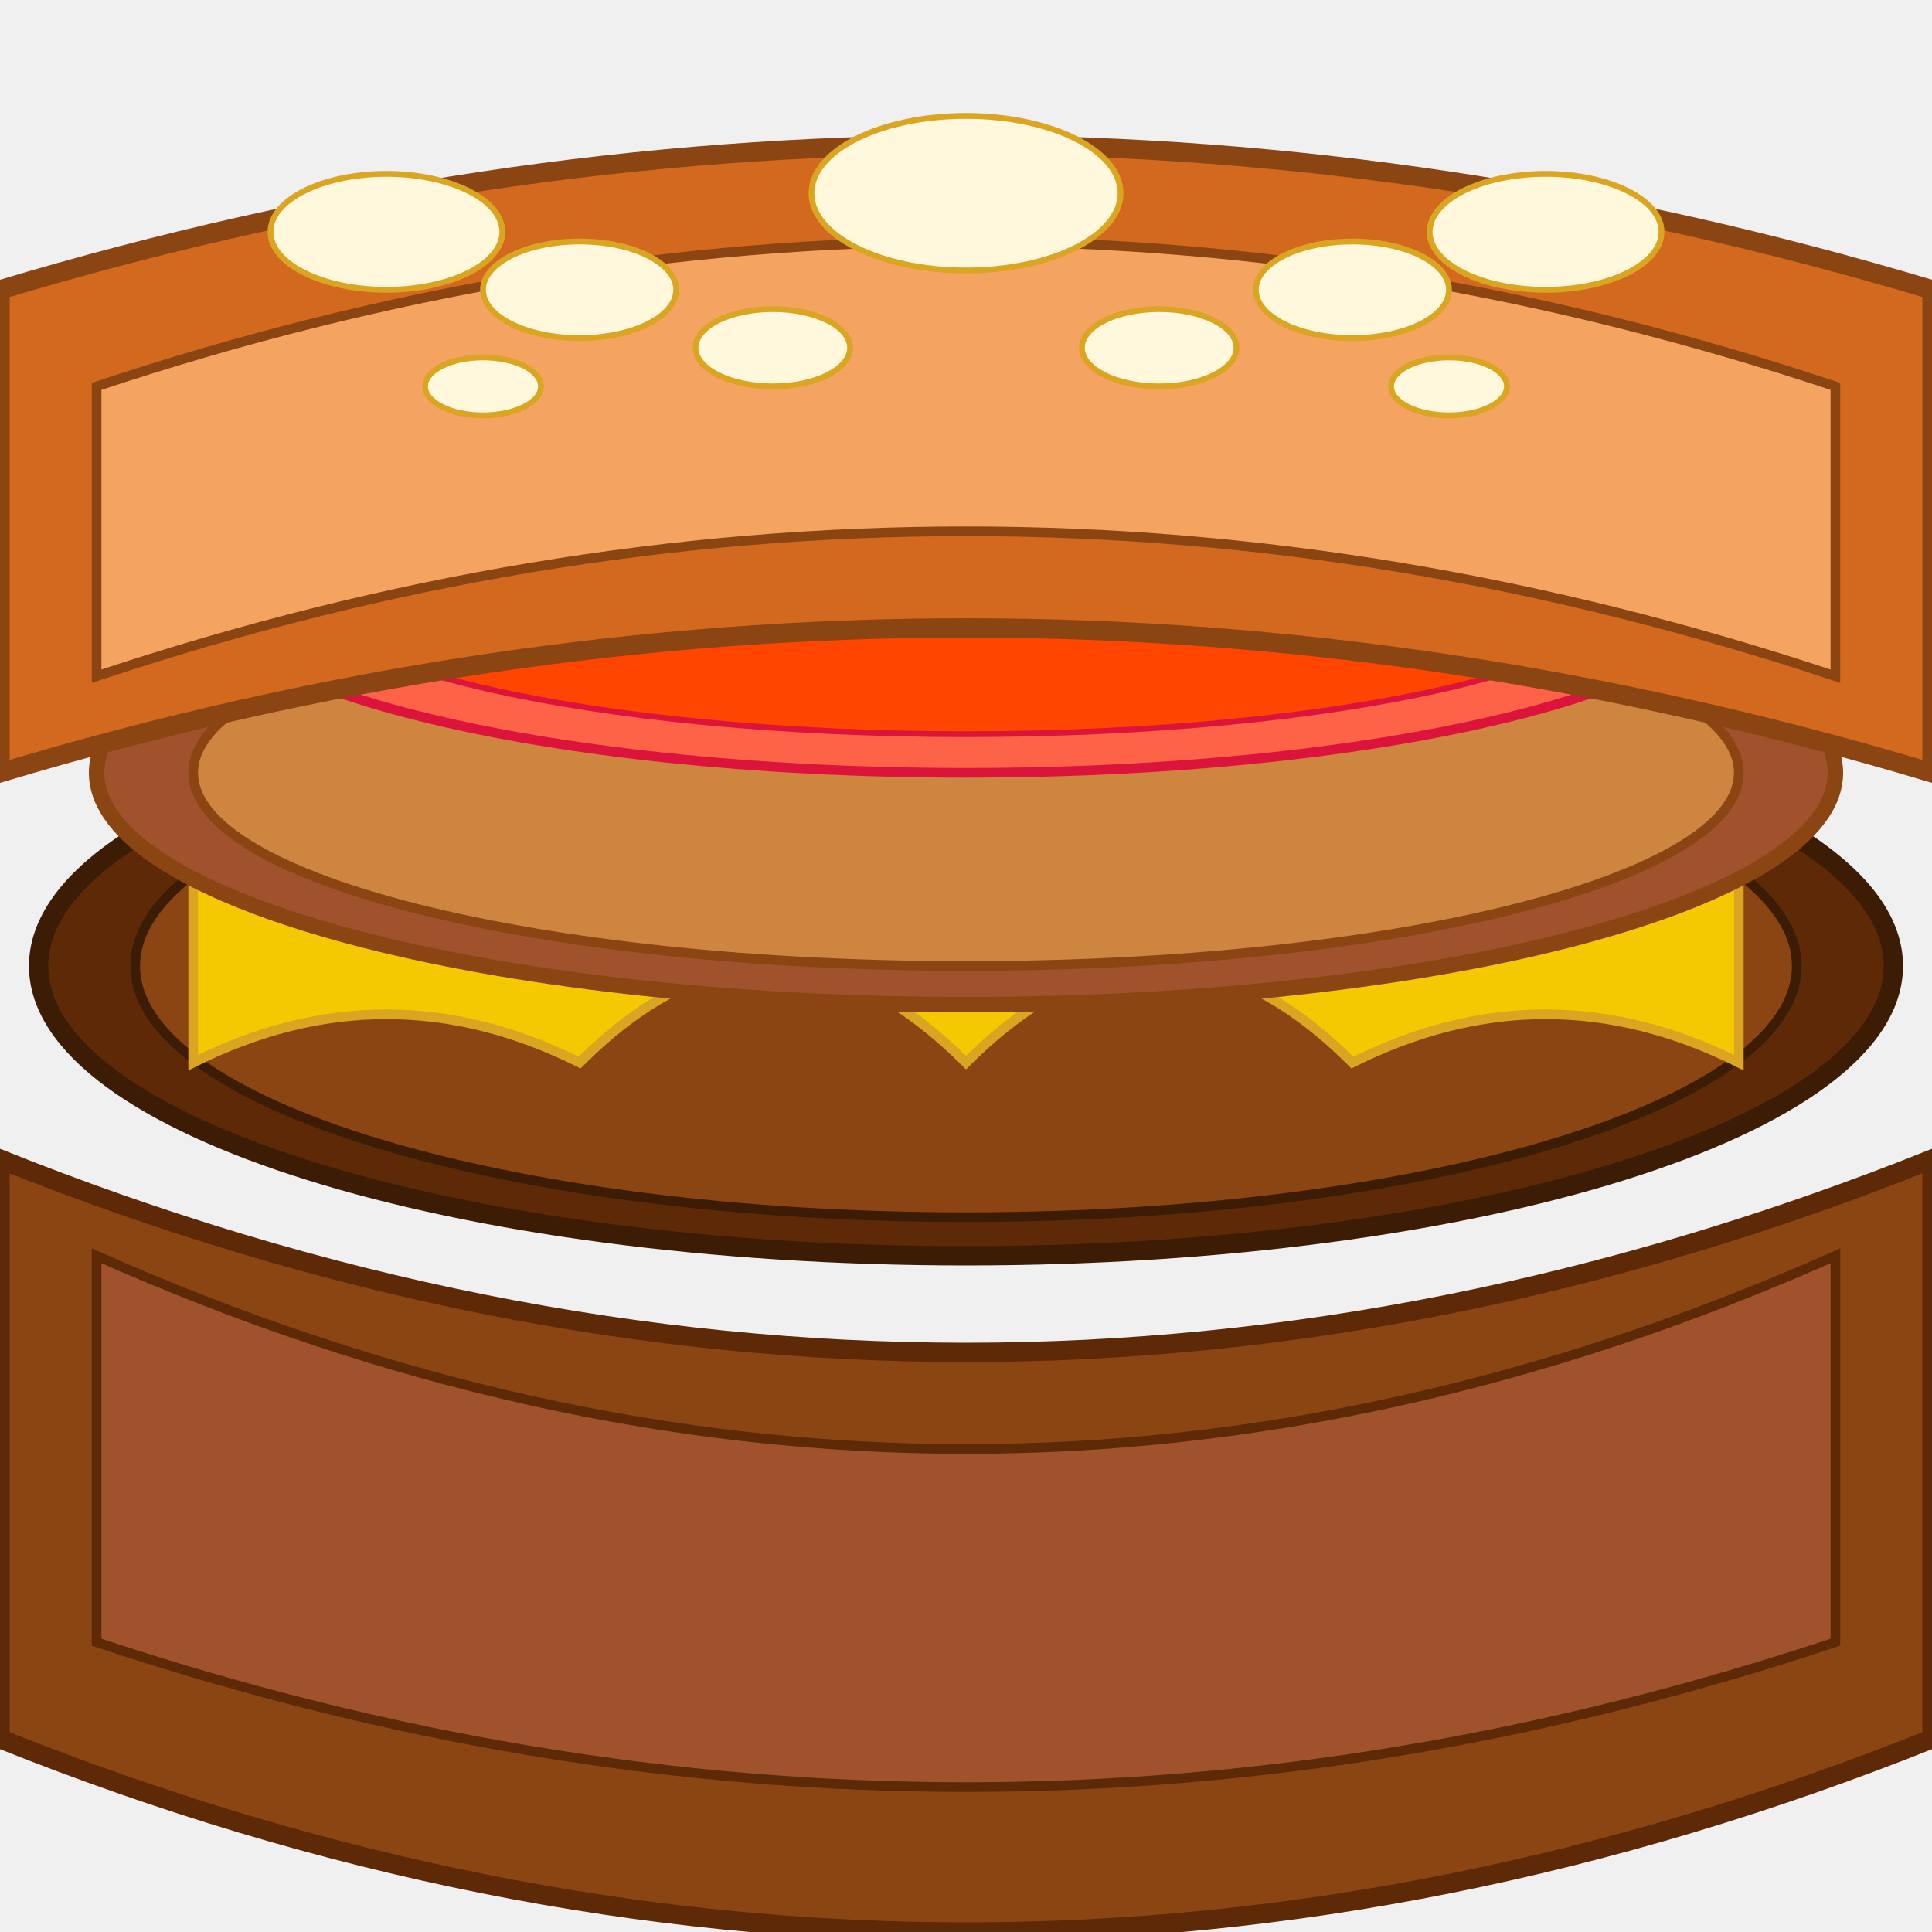
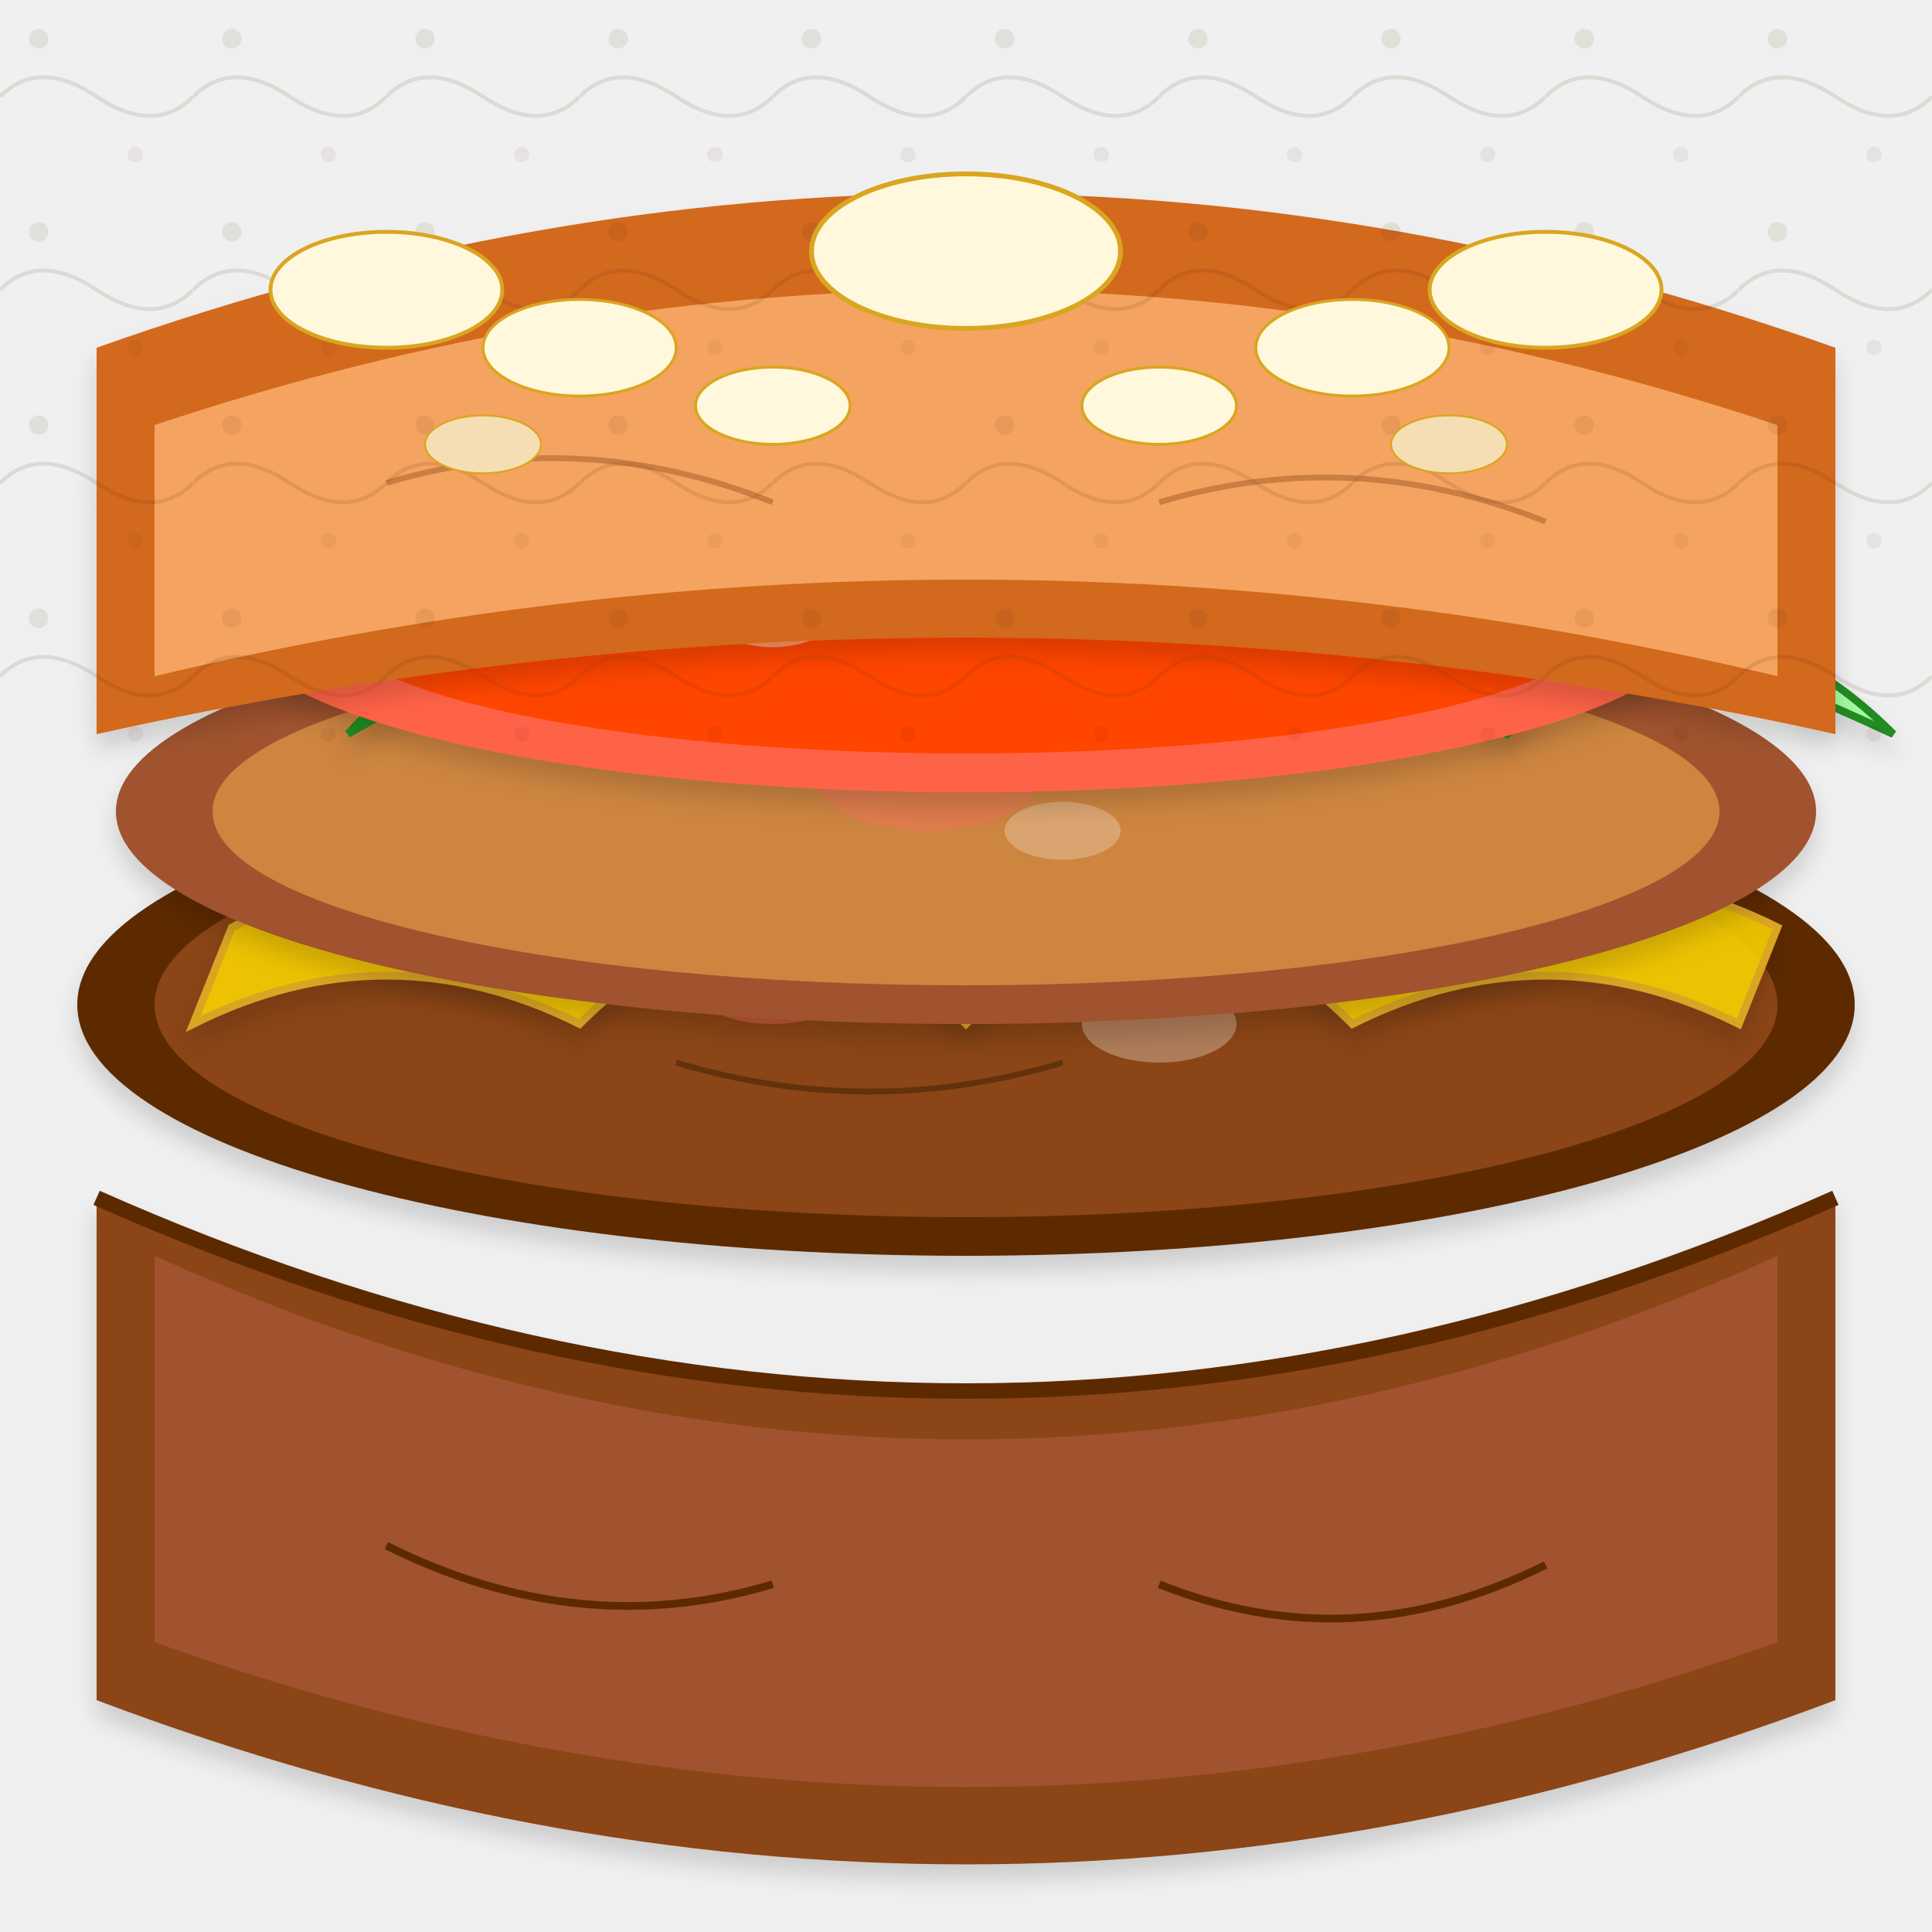
- <svg xmlns="http://www.w3.org/2000/svg" viewBox="0 0 100 100" width="100" height="100">
-   <g id="bottom-bun" class="burger-layer">
-     <path d="M0,60 Q50,80 100,60 L100,90 Q50,110 0,90 Z" fill="#8B4513" stroke="#5D2906" stroke-width="1" />
-     <path d="M5,65 Q50,85 95,65 L95,85 Q50,100 5,85 Z" fill="#A0522D" stroke="#5D2906" stroke-width="0.5" />
+ <svg xmlns="http://www.w3.org/2000/svg" viewBox="0 0 100 100" width="200" height="200">
+   <defs>
+     <filter id="softShadow" x="-20%" y="-20%" width="140%" height="140%">
+       <feDropShadow dx="0" dy="0.8" stdDeviation="0.6" flood-color="#000000" flood-opacity="0.15" />
+     </filter>
+     <pattern id="bunTexture" patternUnits="userSpaceOnUse" width="10" height="10">
+       <path d="M0,5 Q2,3 5,5 T10,5" stroke="#5D2906" stroke-width="0.2" fill="none" opacity="0.2" />
+       <circle cx="2" cy="2" r="0.5" fill="#5D2906" opacity="0.15" />
+       <circle cx="7" cy="8" r="0.4" fill="#5D2906" opacity="0.1" />
+     </pattern>
+   </defs>
+   <g filter="url(#softShadow)">
+     <path d="M5,62 Q50,82 95,62 L95,88 Q50,105 5,88 Z" fill="#8B4513" />
+     <path d="M8,65 Q50,84 92,65 L92,85 Q50,100 8,85 Z" fill="#A0522D" />
+     <path d="M20,80 Q30,85 40,82 M60,82 Q70,86 80,81" stroke="#5D2906" stroke-width="0.4" fill="none" />
+     <path d="M5,62 Q50,82 95,62" stroke="#5D2906" stroke-width="0.8" fill="none" />
  </g>
-   <g id="patty1" class="burger-layer">
-     <ellipse cx="50" cy="50" rx="48" ry="15" fill="#5D2906" stroke="#3D1C06" stroke-width="1" />
-     <ellipse cx="50" cy="50" rx="43" ry="13" fill="#8B4513" stroke="#3D1C06" stroke-width="0.5" />
+   <g filter="url(#softShadow)">
+     <ellipse cx="50" cy="52" rx="46" ry="13" fill="#5D2906" />
+     <ellipse cx="50" cy="52" rx="42" ry="11" fill="#8B4513" />
+     <ellipse cx="40" cy="50" rx="5" ry="3" fill="#FF6B6B" opacity="0.4" />
+     <ellipse cx="60" cy="53" rx="4" ry="2" fill="#FFF" opacity="0.3" />
+     <path d="M35,55 Q45,58 55,55" stroke="#3D1C06" stroke-width="0.3" fill="none" opacity="0.5" />
  </g>
-   <g id="cheese" class="burger-layer">
-     <path d="M10,45 Q20,40 30,45 Q40,35 50,45 Q60,35 70,45 Q80,40 90,45 L90,55 Q80,50 70,55 Q60,45 50,55 Q40,45 30,55 Q20,50 10,55 Z" fill="#FFD700" stroke="#DAA520" stroke-width="0.5" fill-opacity="0.9" />
+   <g filter="url(#softShadow)">
+     <path d="M12,48 Q22,43 32,48 Q42,38 52,48 Q62,38 72,48 Q82,43 92,48               L90,53 Q80,48 70,53 Q60,43 50,53 Q40,43 30,53 Q20,48 10,53 Z" fill="#FFD700" stroke="#DAA520" stroke-width="0.4" fill-opacity="0.85" />
+     <ellipse cx="50" cy="47" rx="15" ry="4" fill="#FFF" opacity="0.2" />
  </g>
-   <g id="patty2" class="burger-layer">
-     <ellipse cx="50" cy="40" rx="45" ry="12" fill="#A0522D" stroke="#8B4513" stroke-width="0.8" />
-     <ellipse cx="50" cy="40" rx="40" ry="10" fill="#CD853F" stroke="#8B4513" stroke-width="0.5" />
+   <g filter="url(#softShadow)">
+     <ellipse cx="50" cy="42" rx="44" ry="11" fill="#A0522D" />
+     <ellipse cx="50" cy="42" rx="39" ry="9" fill="#CD853F" />
+     <ellipse cx="48" cy="40" rx="6" ry="3" fill="#FF6B6B" opacity="0.35" />
+     <ellipse cx="55" cy="43" rx="3" ry="1.5" fill="#FFF" opacity="0.25" />
  </g>
-   <g id="lettuce" class="burger-layer">
-     <path d="M15,35 Q25,30 35,35 Q45,25 55,35 Q65,30 75,35 Q85,25 95,35 Q50,20 15,35" fill="#98FB98" stroke="#228B22" stroke-width="0.5" fill-opacity="0.8" />
+   <g filter="url(#softShadow)">
+     <path d="M18,38 Q28,32 38,38 Q48,28 58,38 Q68,32 78,38 Q88,28 98,38               Q70,25 50,27 Q30,25 18,38" fill="#98FB98" stroke="#228B22" stroke-width="0.4" fill-opacity="0.85" />
+     <path d="M25,35 L30,32 M40,34 L45,30 M60,34 L65,31 M75,35 L80,32" stroke="#228B22" stroke-width="0.2" />
  </g>
-   <g id="tomato" class="burger-layer">
-     <ellipse cx="50" cy="30" rx="40" ry="10" fill="#FF6347" stroke="#DC143C" stroke-width="0.5" />
-     <ellipse cx="50" cy="30" rx="35" ry="8" fill="#FF4500" stroke="#DC143C" stroke-width="0.3" />
+   <g filter="url(#softShadow)">
+     <ellipse cx="50" cy="32" rx="38" ry="9" fill="#FF6347" />
+     <ellipse cx="50" cy="32" rx="33" ry="7" fill="#FF4500" />
+     <ellipse cx="40" cy="32" rx="3" ry="1.5" fill="#FFF" opacity="0.4" />
+     <ellipse cx="60" cy="32" rx="2.5" ry="1.2" fill="#FFF" opacity="0.35" />
+     <ellipse cx="50" cy="30" rx="10" ry="3" fill="#FFF" opacity="0.2" />
  </g>
-   <g id="top-bun" class="burger-layer">
-     <path d="M0,15 Q50,0 100,15 L100,40 Q50,25 0,40 Z" fill="#D2691E" stroke="#8B4513" stroke-width="1" />
-     <path d="M5,20 Q50,5 95,20 L95,35 Q50,20 5,35 Z" fill="#F4A460" stroke="#8B4513" stroke-width="0.5" />
+   <g filter="url(#softShadow)">
+     <path d="M5,18 Q50,2 95,18 L95,38 Q50,28 5,38 Z" fill="#D2691E" />
+     <path d="M8,22 Q50,8 92,22 L92,35 Q50,25 8,35 Z" fill="#F4A460" />
+     <rect x="0" y="0" width="100" height="40" fill="url(#bunTexture)" opacity="0.6" />
+     <path d="M20,25 Q30,22 40,26 M60,26 Q70,23 80,27" stroke="#8B4513" stroke-width="0.3" fill="none" opacity="0.4" />
  </g>
-   <g id="sesame" class="burger-layer">
-     <ellipse cx="20" cy="12" rx="6" ry="3" fill="#FFF8DC" stroke="#DAA520" stroke-width="0.3" />
-     <ellipse cx="50" cy="10" rx="8" ry="4" fill="#FFF8DC" stroke="#DAA520" stroke-width="0.3" />
-     <ellipse cx="80" cy="12" rx="6" ry="3" fill="#FFF8DC" stroke="#DAA520" stroke-width="0.3" />
-     <ellipse cx="30" cy="15" rx="5" ry="2.5" fill="#FFF8DC" stroke="#DAA520" stroke-width="0.3" />
-     <ellipse cx="70" cy="15" rx="5" ry="2.5" fill="#FFF8DC" stroke="#DAA520" stroke-width="0.3" />
-     <ellipse cx="40" cy="18" rx="4" ry="2" fill="#FFF8DC" stroke="#DAA520" stroke-width="0.3" />
-     <ellipse cx="60" cy="18" rx="4" ry="2" fill="#FFF8DC" stroke="#DAA520" stroke-width="0.3" />
-     <ellipse cx="25" cy="20" rx="3" ry="1.5" fill="#FFF8DC" stroke="#DAA520" stroke-width="0.3" />
-     <ellipse cx="75" cy="20" rx="3" ry="1.5" fill="#FFF8DC" stroke="#DAA520" stroke-width="0.3" />
+   <g>
+     <ellipse cx="20" cy="15" rx="6" ry="3" fill="#FFF8DC" stroke="#DAA520" stroke-width="0.2" />
+     <ellipse cx="50" cy="13" rx="8" ry="4" fill="#FFF8DC" stroke="#DAA520" stroke-width="0.25" />
+     <ellipse cx="80" cy="15" rx="6" ry="3" fill="#FFF8DC" stroke="#DAA520" stroke-width="0.2" />
+     <ellipse cx="30" cy="18" rx="5" ry="2.5" fill="#FFF8DC" stroke="#DAA520" stroke-width="0.15" />
+     <ellipse cx="70" cy="18" rx="5" ry="2.5" fill="#FFF8DC" stroke="#DAA520" stroke-width="0.15" />
+     <ellipse cx="40" cy="21" rx="4" ry="2" fill="#FFF8DC" stroke="#DAA520" stroke-width="0.15" />
+     <ellipse cx="60" cy="21" rx="4" ry="2" fill="#FFF8DC" stroke="#DAA520" stroke-width="0.15" />
+     <ellipse cx="25" cy="23" rx="3" ry="1.5" fill="#F5DEB3" stroke="#DAA520" stroke-width="0.1" />
+     <ellipse cx="75" cy="23" rx="3" ry="1.5" fill="#F5DEB3" stroke="#DAA520" stroke-width="0.1" />
  </g>
</svg>
